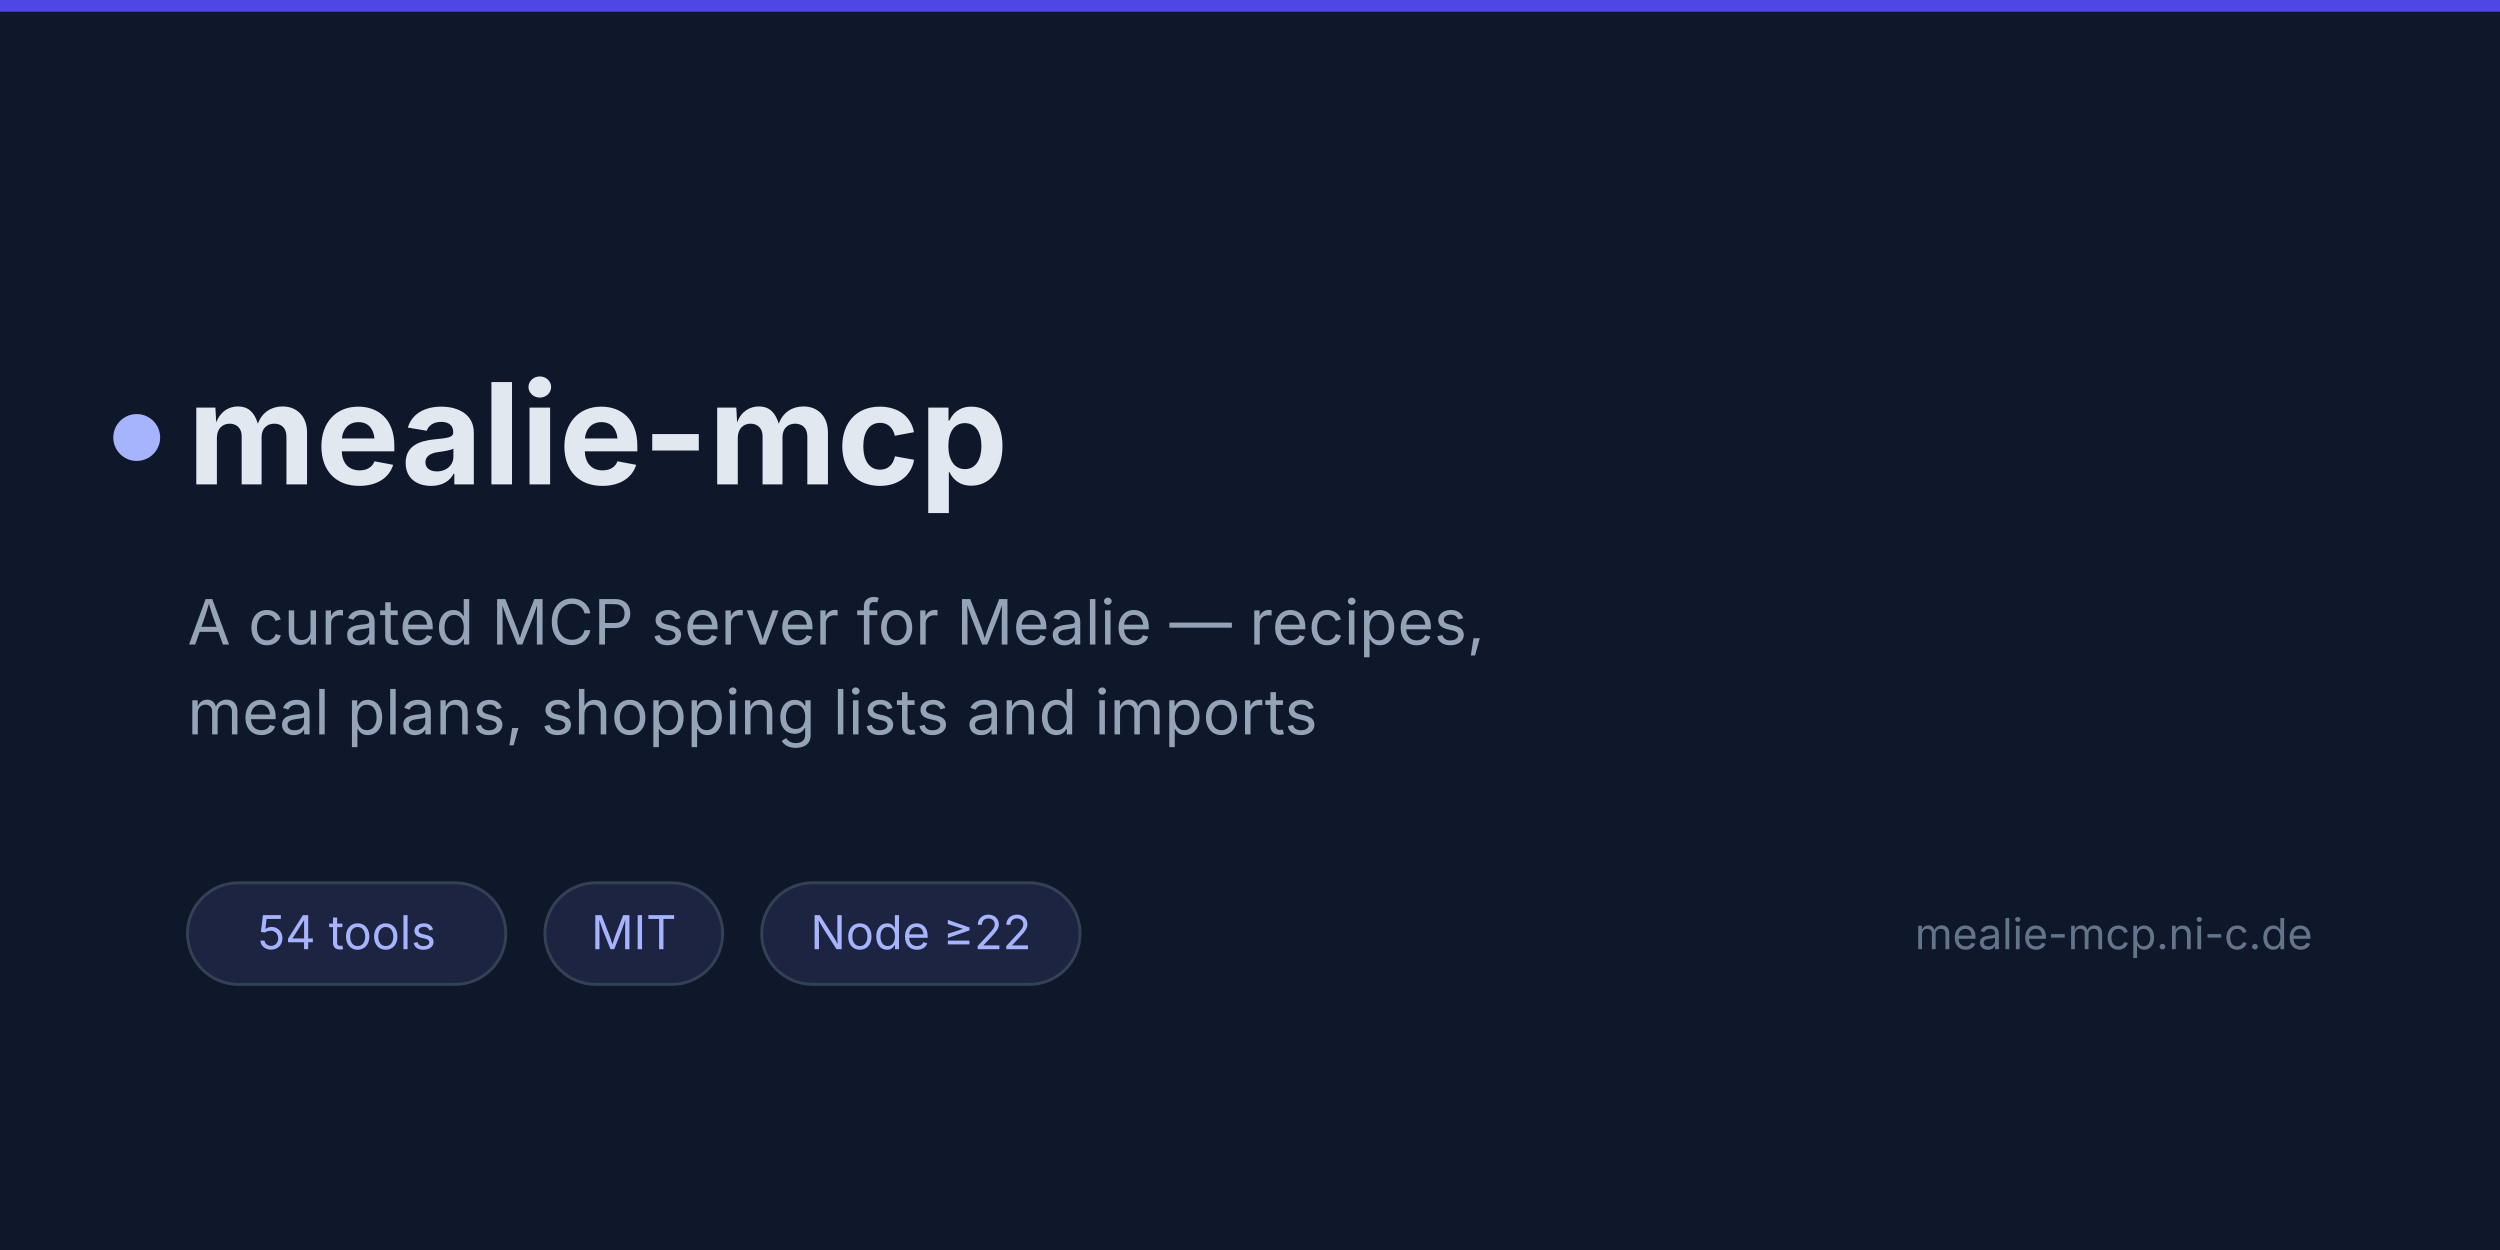
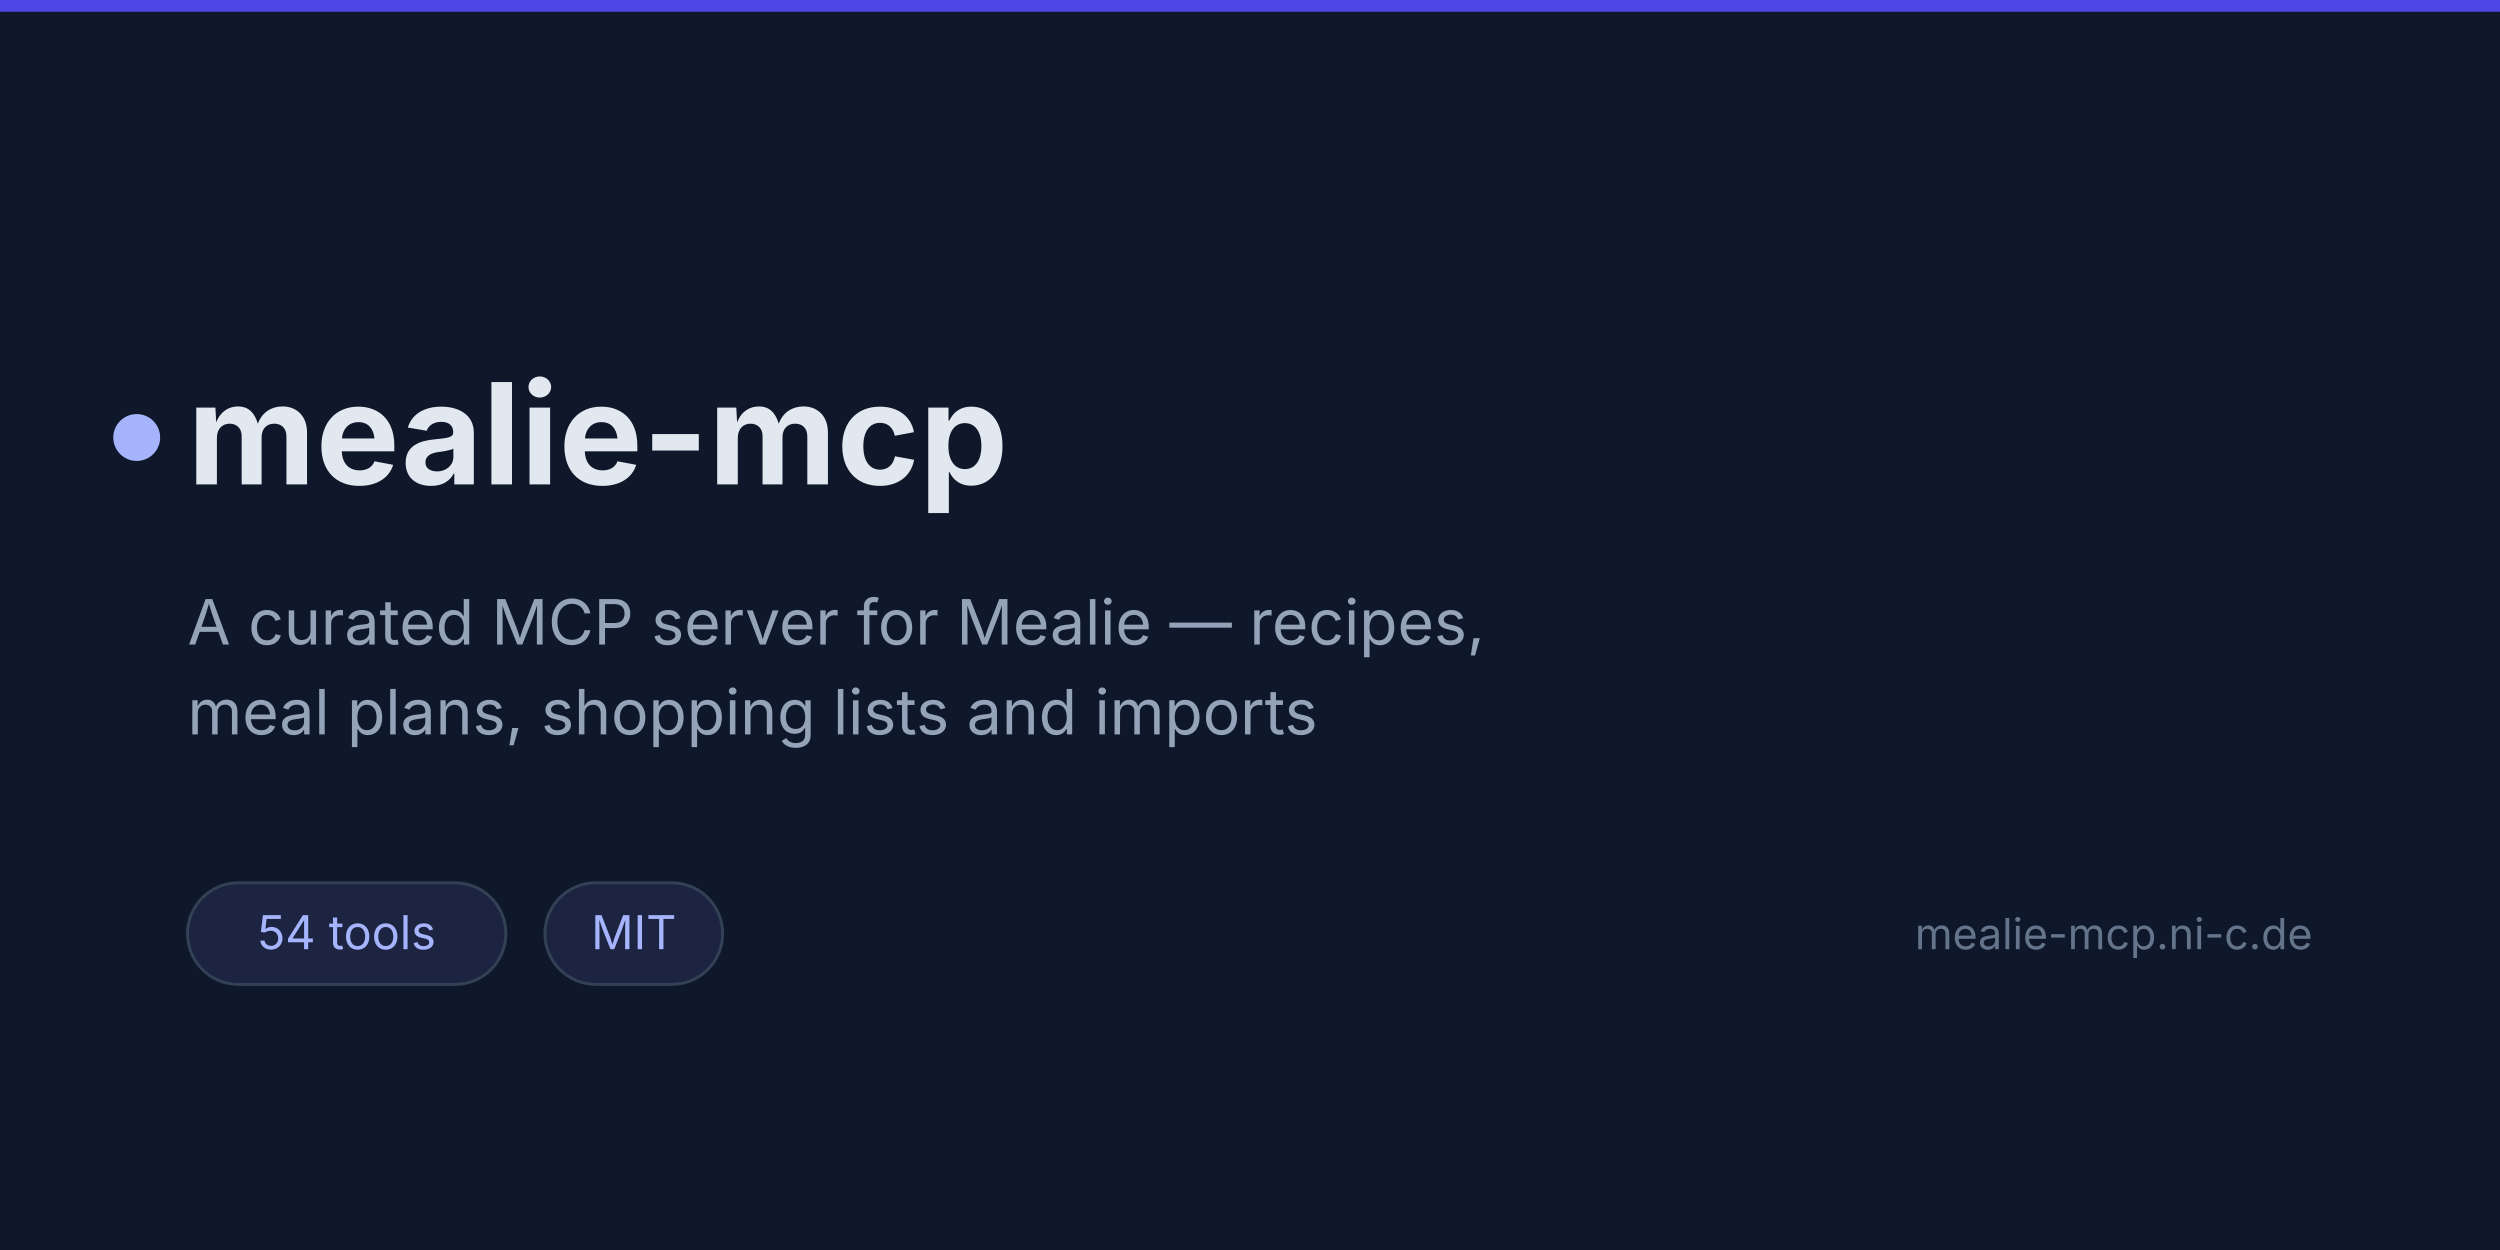
<svg xmlns="http://www.w3.org/2000/svg" viewBox="0 0 1280 640" width="1280" height="640">
  <style>
    text { font-family: Inter, "Fira Sans", "DejaVu Sans", sans-serif; }
    .title { font-size: 72px; font-weight: 700; fill: #e2e8f0; }
    .tagline { font-size: 32px; fill: #94a3b8; }
    .pill { fill: rgba(129, 140, 248, 0.12); stroke: #334155; stroke-width: 1.5; }
    .pill-label { font-size: 24px; fill: #a5b4fc; }
    .site { font-size: 22px; fill: #64748b; }
  </style>
  <rect x="0" y="0" width="1280" height="640" fill="#0f172a" />
  <rect x="0" y="0" width="1280" height="6" fill="#4f46e5" />
  <circle cx="70" cy="224" r="12" fill="#a5b4fc" />
  <text class="title" x="96" y="248">mealie-mcp</text>
  <text class="tagline" x="96" y="330">A curated MCP server for Mealie — recipes,</text>
  <text class="tagline" x="96" y="376">meal plans, shopping lists and imports</text>
  <rect class="pill" x="96" y="452" width="163" height="52" rx="26" />
  <text class="pill-label" x="177.5" y="486" text-anchor="middle">54 tools</text>
  <rect class="pill" x="279" y="452" width="91" height="52" rx="26" />
  <text class="pill-label" x="324.5" y="486" text-anchor="middle">MIT</text>
-   <rect class="pill" x="390" y="452" width="163" height="52" rx="26" />
-   <text class="pill-label" x="471.5" y="486" text-anchor="middle">Node ≥22</text>
  <text class="site" x="1184" y="486" text-anchor="end">mealie-mcp.ni-c.de</text>
</svg>
